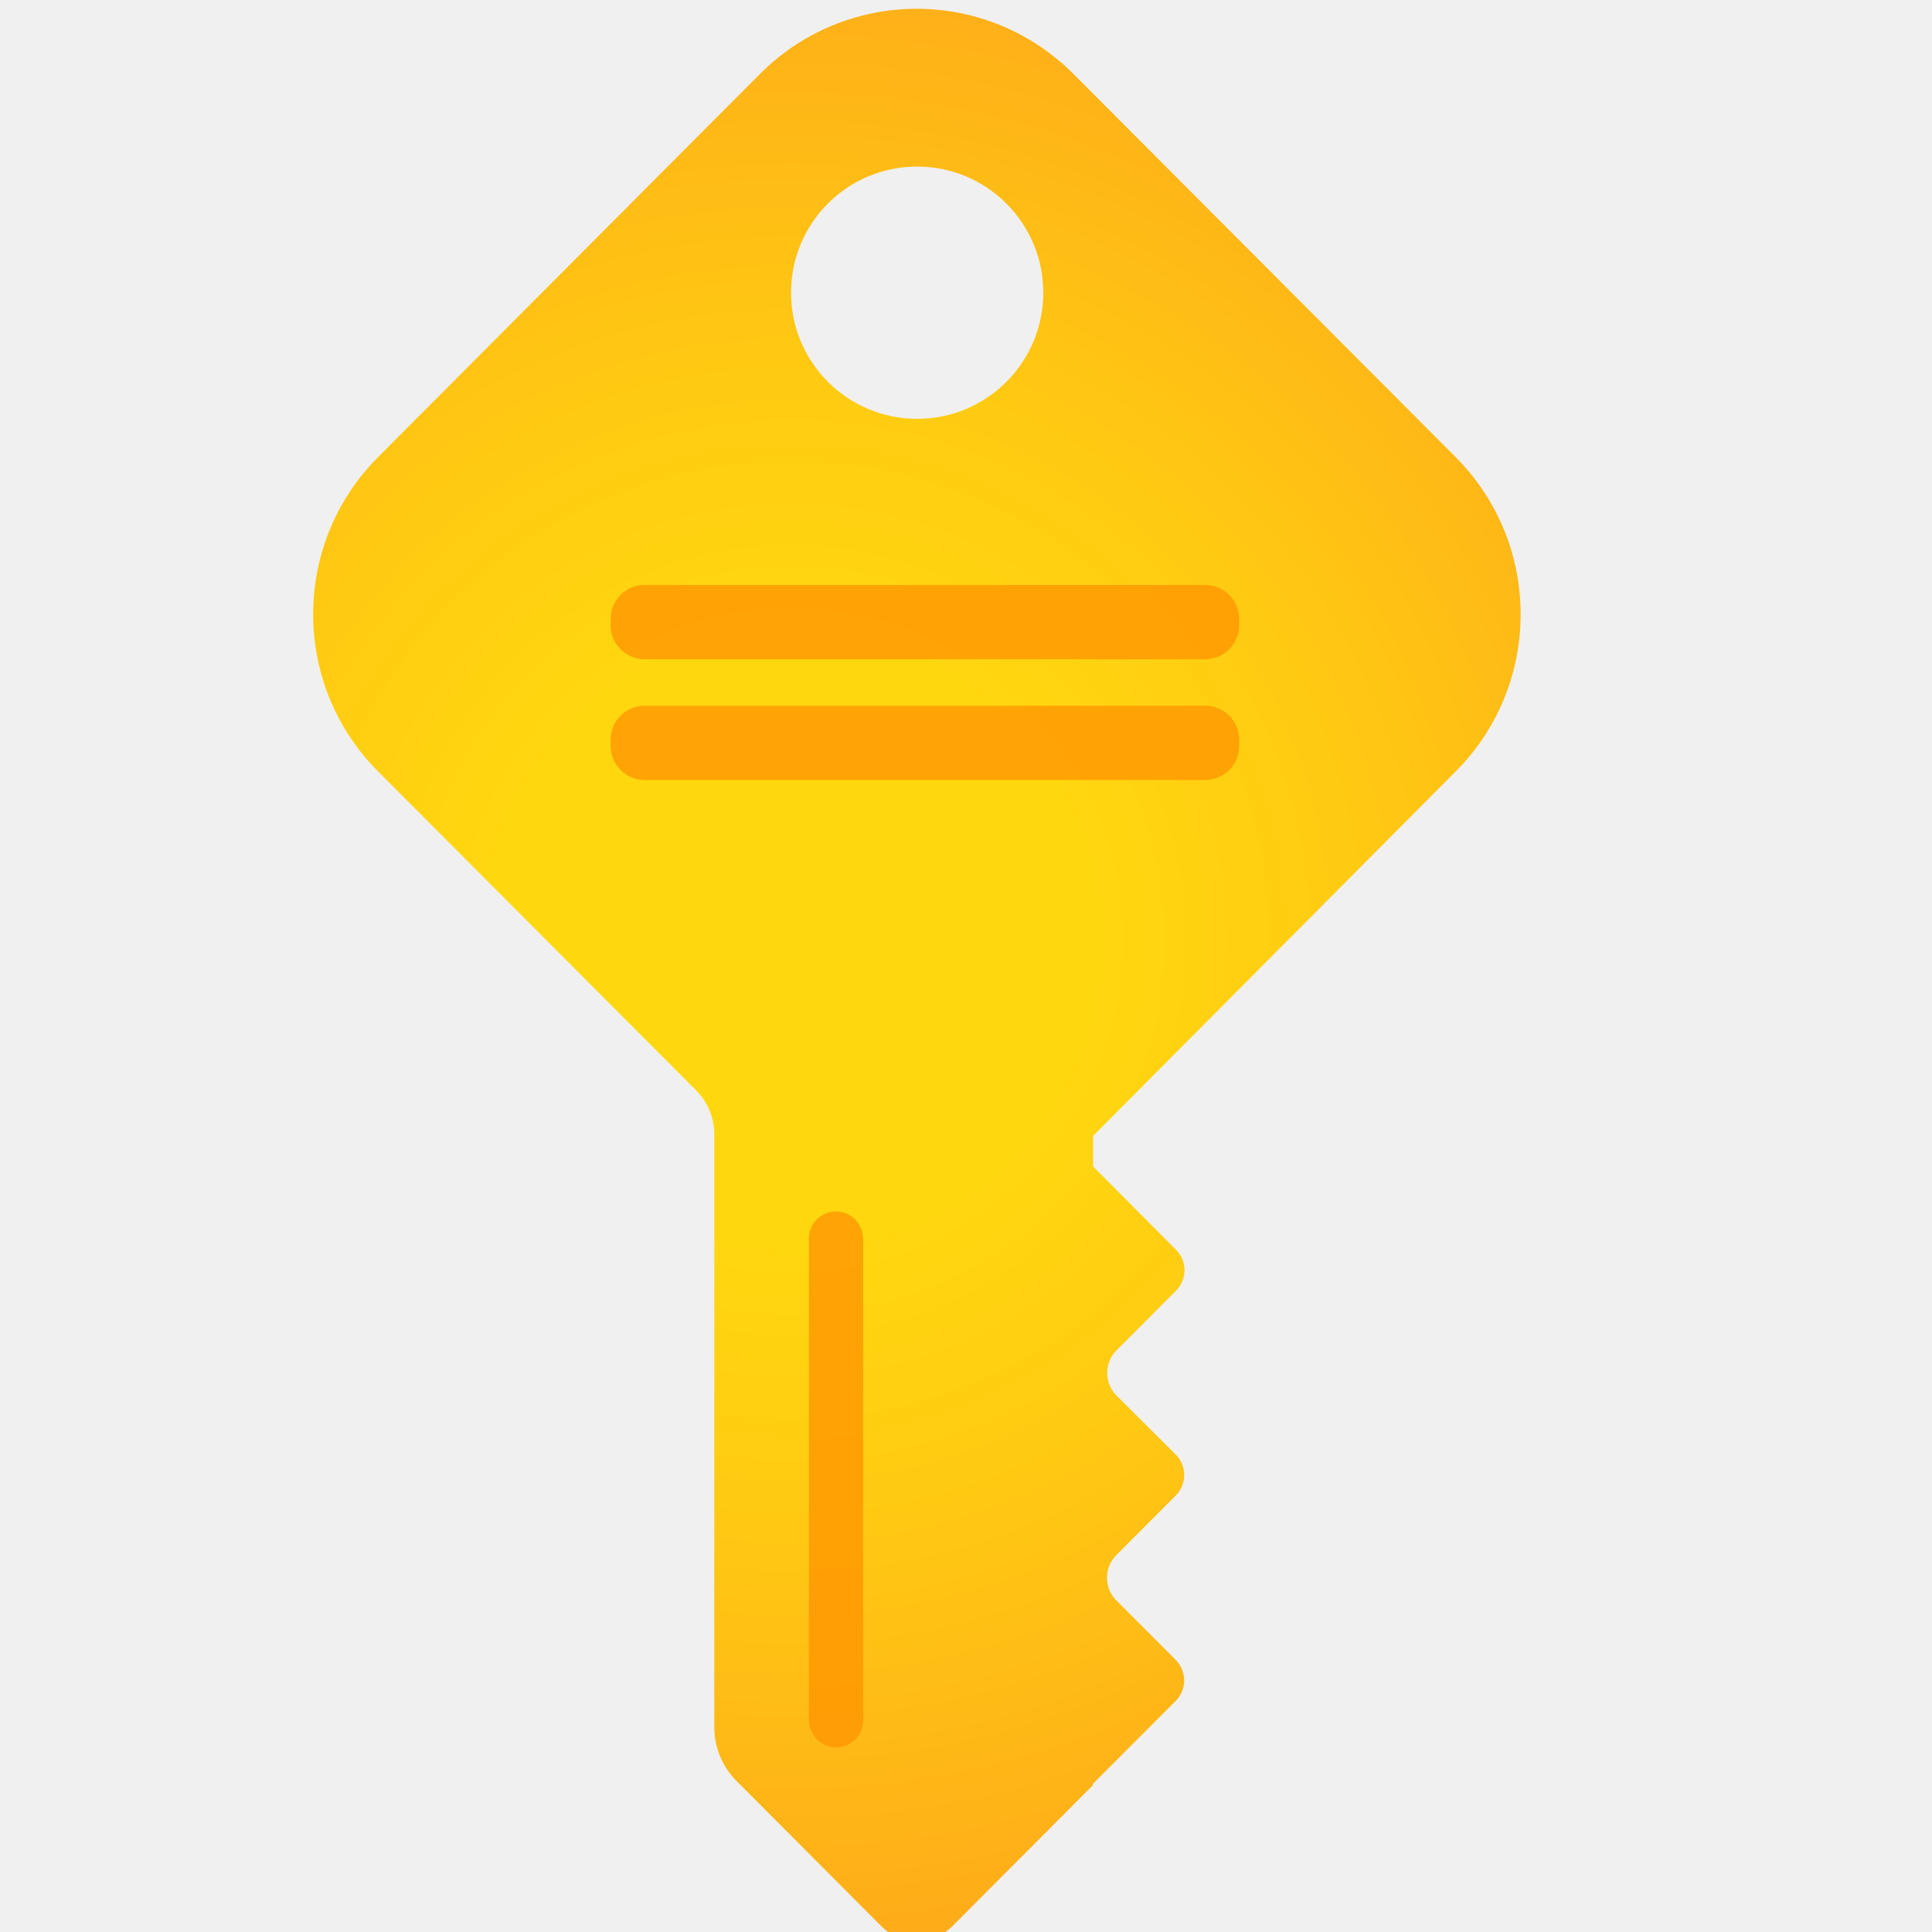
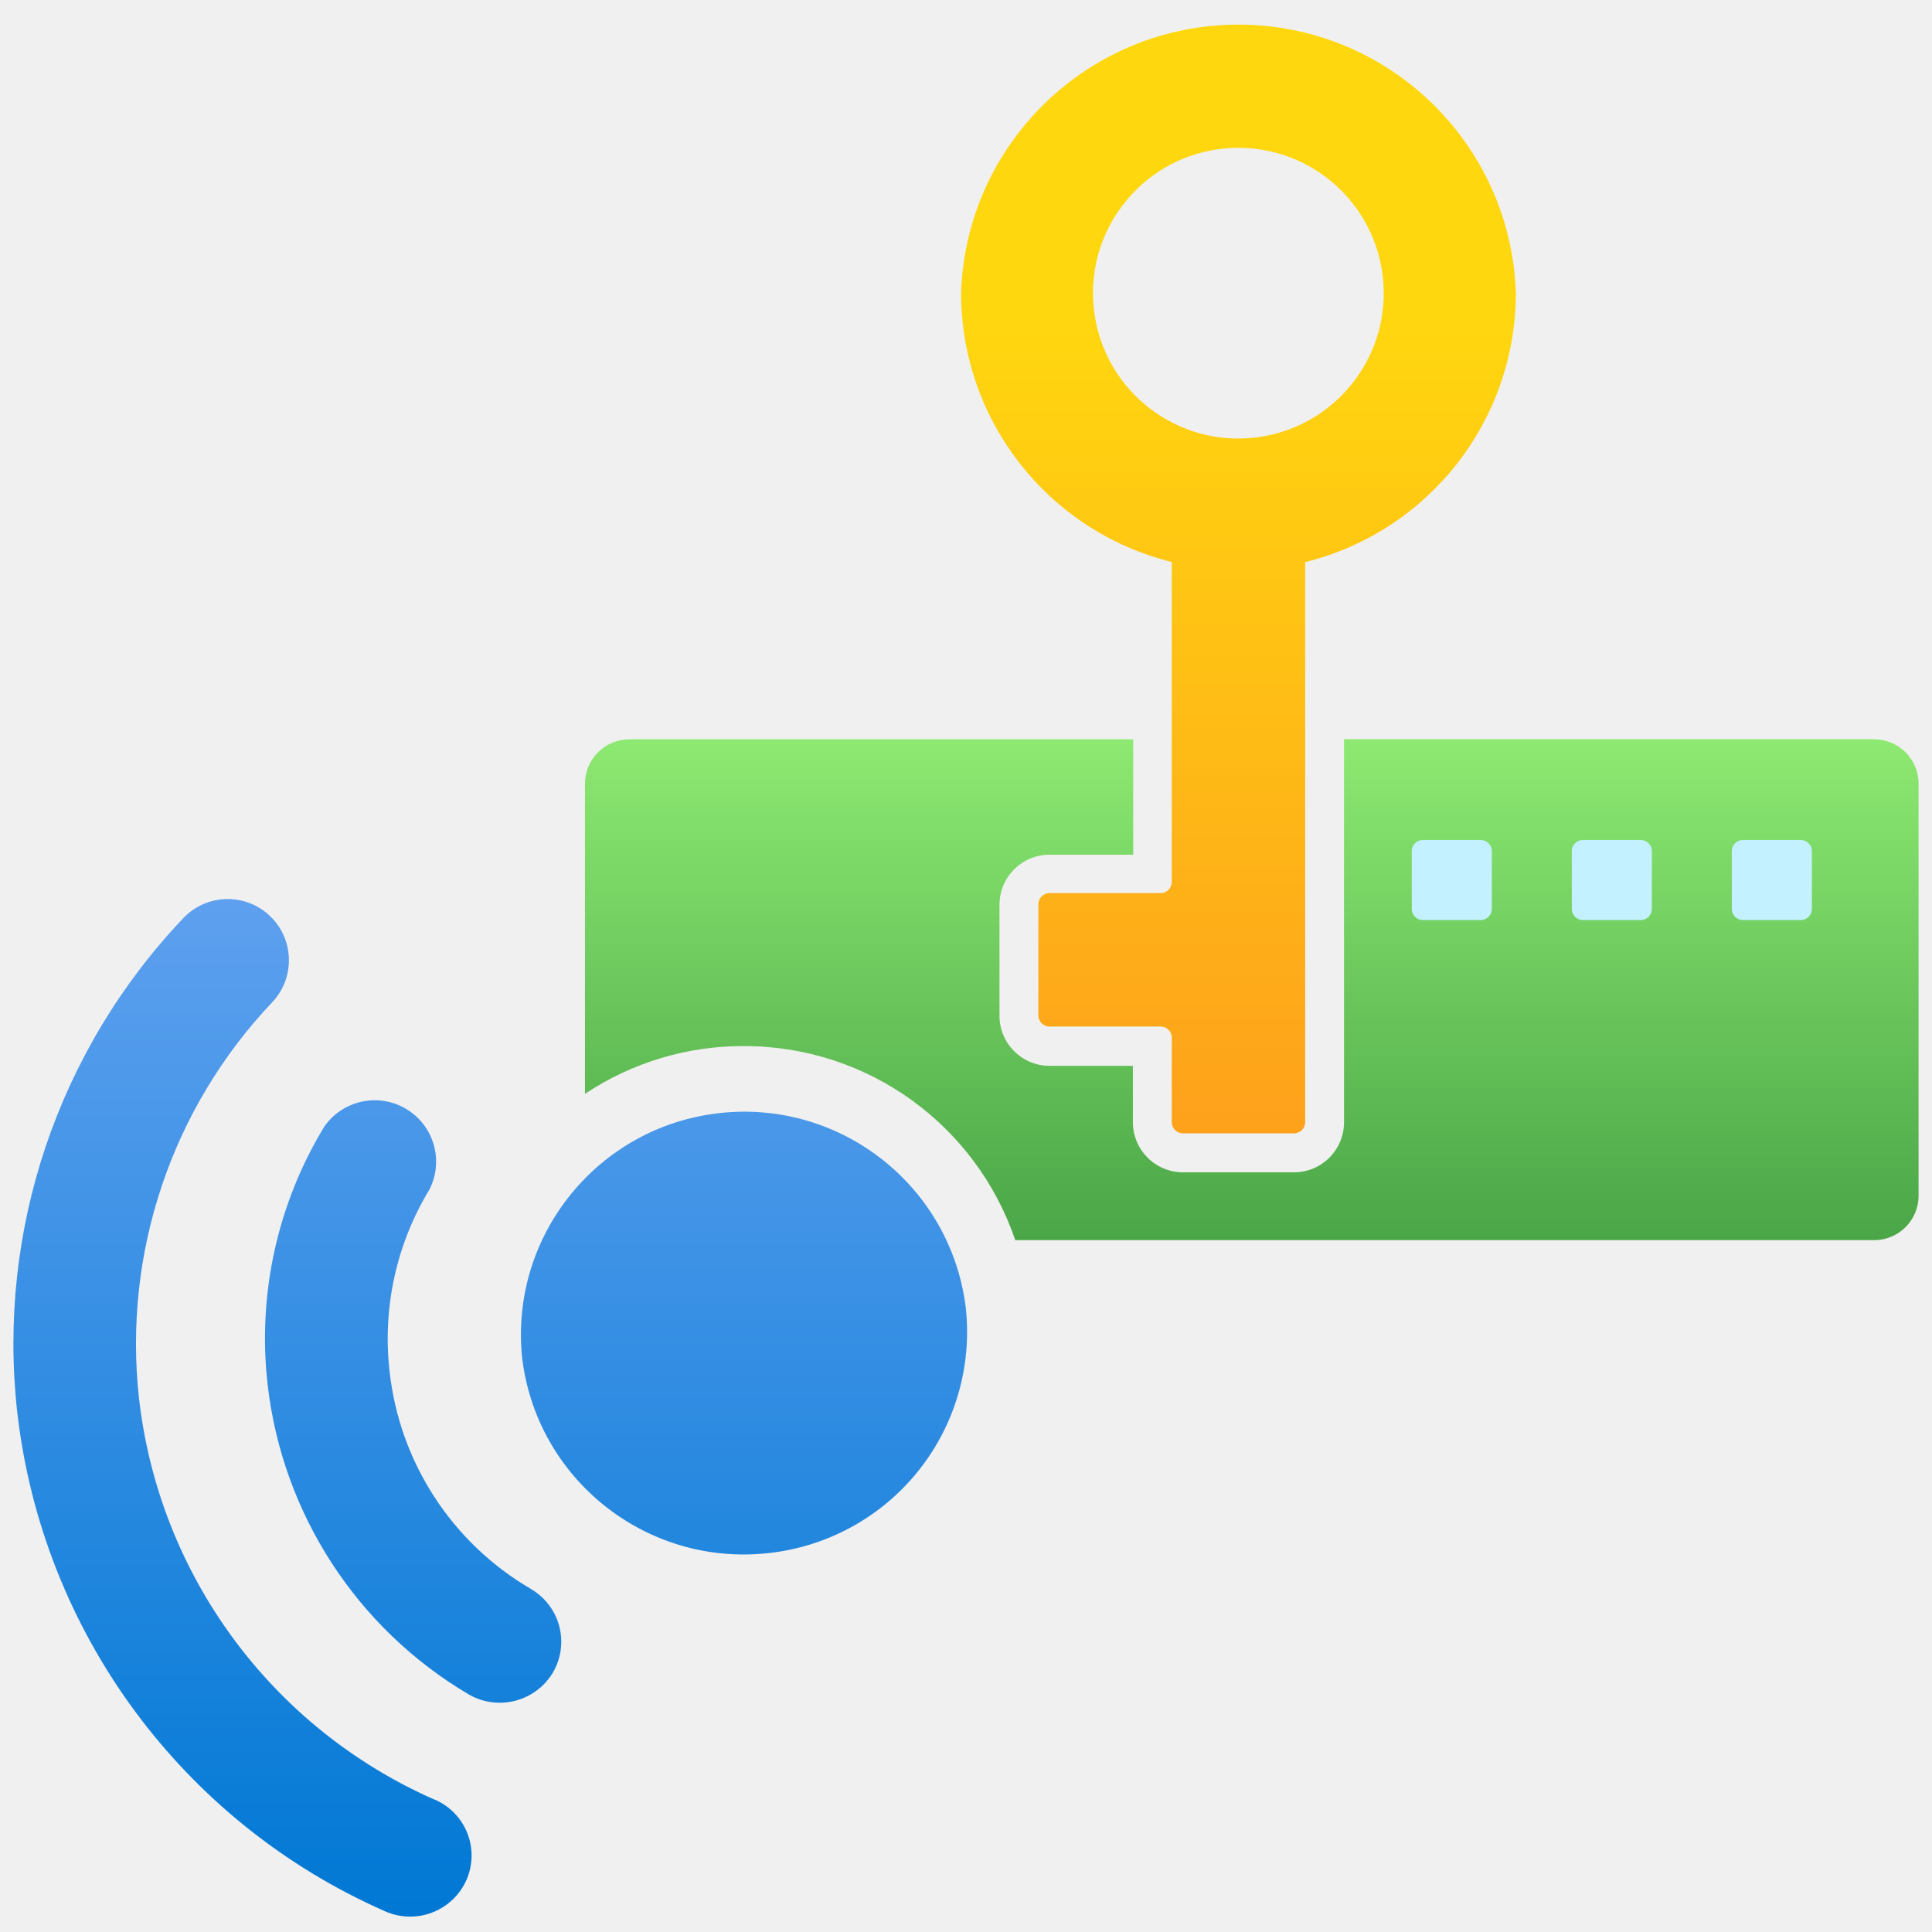
<svg xmlns="http://www.w3.org/2000/svg" viewBox="0 0 18 18" class="msportalfx-svg-placeholder" role="presentation" focusable="false">
  <g>
    <defs>
-       <radialGradient id="69905eea-ded0-4fe2-9755-004f3c27d5fe" cx="-36.631" cy="17.122" r="11.178" gradientTransform="matrix(.942 0 0 .944 41.878 -7.403)" gradientUnits="userSpaceOnUse">
-         <stop offset=".266" stop-color="#ffd70f" />
-         <stop offset=".487" stop-color="#ffcb12" />
-         <stop offset=".884" stop-color="#feac19" />
-         <stop offset="1" stop-color="#fea11b" />
-       </radialGradient>
+       <linearGradient id="3cb4517e-bd49-4b25-938f-4fda24c47603" x1="11.663" y1="6.887" x2="11.663" y2="11.553" gradientUnits="userSpaceOnUse">
+         <stop offset=".002" stop-color="#8de971" />
+         <stop offset="1" stop-color="#4aa647" />
+       </linearGradient>
+       <linearGradient id="7a8452b6-7392-4eb5-9f62-129d9a8430c5" x1="308.539" y1="235.177" x2="308.539" y2="245.591" gradientTransform="matrix(1 0 0 -1 -297 245.734)" gradientUnits="userSpaceOnUse">
+         <stop offset="0" stop-color="#fea11b" />
+         <stop offset=".734" stop-color="#ffd70f" />
+       </linearGradient>
+       <linearGradient id="ea3c5806-248a-4560-bc85-d9fcbf7b9466" x1="-559.432" y1="848.877" x2="-559.432" y2="858.357" gradientTransform="matrix(1 0 0 -1 564 866.734)" gradientUnits="userSpaceOnUse">
+         <stop offset="0" stop-color="#0078d4" />
+         <stop offset="1" stop-color="#5ea0ef" />
+       </linearGradient>
    </defs>
-     <path fill="url(#69905eea-ded0-4fe2-9755-004f3c27d5fe)" d="M13.563 7.187a2.074 2.074 0 0 0 0-2.927L10 .688a2.06 2.06 0 0 0-2.919 0L3.522 4.259a2.075 2.075 0 0 0 0 2.928l2.963 2.971a.581.581 0 0 1 .17.411v5.523a.708.708 0 0 0 .206.5l1.35 1.354a.468.468 0 0 0 .662 0l1.309-1.313v-.013l.772-.773a.271.271 0 0 0 0-.382l-.556-.557a.3.3 0 0 1 0-.417l.556-.557a.271.271 0 0 0 0-.382L10.4 13a.3.3 0 0 1 0-.417l.557-.558a.27.27 0 0 0 0-.381l-.773-.776v-.285zM8.542 1.552A1.175 1.175 0 1 1 7.37 2.727a1.174 1.174 0 0 1 1.172-1.175z" />
-     <path fill="#ff9300" d="M7.616 16.21a.252.252 0 0 0 .426-.192v-4.469a.268.268 0 0 0-.116-.222.253.253 0 0 0-.39.222v4.469a.268.268 0 0 0 .08.192zM6.006 5.45h5.223a.316.316 0 0 1 .316.316v.059a.317.317 0 0 1-.317.317H6.005a.316.316 0 0 1-.316-.316v-.06a.317.317 0 0 1 .317-.317zm0 1.125h5.223a.316.316 0 0 1 .316.316v.06a.316.316 0 0 1-.316.316H6.006a.317.317 0 0 1-.317-.317v-.058a.317.317 0 0 1 .317-.317z" opacity=".75" />
+     <path d="M17.461 6.887h-4.939v3.569a.466.466 0 0 1-.466.466h-1.035a.466.466 0 0 1-.466-.466V9.93h-.777a.466.466 0 0 1-.466-.466V8.429c0-.257.209-.466.466-.466h.78V6.888H5.864a.414.414 0 0 0-.414.414v2.889a2.657 2.657 0 0 1 1.481-.445c1.166 0 2.167.746 2.528 1.808h8.002a.414.414 0 0 0 .414-.414V7.302a.414.414 0 0 0-.414-.414Z" fill="url(#3cb4517e-bd49-4b25-938f-4fda24c47603)" />
+     <path d="M16.239 7.826h.538c.057 0 .104.046.104.104v.538a.104.104 0 0 1-.104.104h-.538a.104.104 0 0 1-.104-.104v-.54c0-.057.047-.102.104-.102Zm-1.491 0h.538c.057 0 .104.046.104.104v.538a.104.104 0 0 1-.104.104h-.538a.104.104 0 0 1-.104-.104v-.54c0-.057.047-.102.104-.102Zm-1.491 0h.538c.057 0 .104.046.104.104v.538a.104.104 0 0 1-.104.104h-.538a.104.104 0 0 1-.104-.104v-.54c0-.057.047-.102.104-.102Z" fill="#c3f1ff" />
+     <path d="M14.123 2.732a2.586 2.586 0 0 0-5.169-.009 2.584 2.584 0 0 0 1.963 2.513v2.981a.104.104 0 0 1-.104.104H9.778a.104.104 0 0 0-.104.104V9.46c0 .057.046.104.104.104h1.035c.057 0 .104.046.104.104v.787c0 .057.046.104.104.104h1.035a.104.104 0 0 0 .104-.104V5.237a2.584 2.584 0 0 0 1.963-2.504Zm-2.408 1.342a1.354 1.354 0 1 1-.355-2.685 1.354 1.354 0 0 1 .355 2.685Z" fill="url(#7a8452b6-7392-4eb5-9f62-129d9a8430c5)" />
+     <path d="M8.998 12.184a2.08 2.08 0 0 0-4.135.452 2.08 2.08 0 0 0 2.295 1.834 2.073 2.073 0 0 0 1.84-2.286Zm-4.949 4.583a4.66 4.66 0 0 1-2.754-3.74 4.622 4.622 0 0 1 1.242-3.69.57.57 0 0 0-.831-.781A5.753 5.753 0 0 0 .16 13.151a5.8 5.8 0 0 0 3.43 4.657.574.574 0 0 0 .755-.291.567.567 0 0 0-.293-.75h-.001Zm.901-1.961a2.686 2.686 0 0 1-1.321-2.035A2.678 2.678 0 0 1 4 11.084a.572.572 0 0 0-.979-.587 3.795 3.795 0 0 0-.528 2.399 3.863 3.863 0 0 0 1.875 2.891.577.577 0 0 0 .782-.202.568.568 0 0 0-.201-.779Z" fill="url(#ea3c5806-248a-4560-bc85-d9fcbf7b9466)" />
  </g>
  <style>.msportalfx-svg-c01{fill:#fff}.msportalfx-svg-c02{fill:#e5e5e5}.msportalfx-svg-c03{fill:#a0a1a2}.msportalfx-svg-c04{fill:#7a7a7a}.msportalfx-svg-c05{fill:#3e3e3e}.msportalfx-svg-c06{fill:#1e1e1e}.msportalfx-svg-c07{fill:#0f0f0f}.msportalfx-svg-c08{fill:#ba141a}.msportalfx-svg-c09{fill:#dd5900}.msportalfx-svg-c10{fill:#ff8c00}.msportalfx-svg-c11{fill:#fcd116}.msportalfx-svg-c12{fill:#fee087}.msportalfx-svg-c13{fill:#b8d432}.msportalfx-svg-c14,.msportalfx-svg-c32{fill:#57a300}.msportalfx-svg-c15{fill:#59b4d9}.msportalfx-svg-c16{fill:#3999c6}.msportalfx-svg-c17{fill:#804998}.msportalfx-svg-c18{fill:#ec008c}.msportalfx-svg-c19{fill:#0072c6}.msportalfx-svg-c20{fill:#68217a}.msportalfx-svg-c21{fill:#00188f}.msportalfx-svg-c22{fill:#e81123}.fxs-mode-light .msportalfx-svg-c22{fill:#a4262c}.msportalfx-svg-c23{fill:#cae3f3}.msportalfx-svg-c24{fill:#59aed3}.msportalfx-svg-c25{fill:#4c3b12}.msportalfx-svg-c26{fill:#be9555}.msportalfx-svg-c27{fill:#4f4d52}.msportalfx-svg-c28{fill:#ef6f59}.msportalfx-svg-c29{fill:#f7cb64}.msportalfx-svg-c30{fill:#fdd8db}.msportalfx-svg-c31{fill:#f6ffec}.msportalfx-svg-c33{fill:#8a2da5}.msportalfx-svg-c34{fill:#e00b1c}.msportalfx-svg-c35{fill:#015cda}.msportalfx-svg-c36{fill:#5db300}.msportalfx-svg-c97{fill:#ffb900}.msportalfx-svg-c98{fill:#00a4ef}.msportalfx-svg-c99{fill:#f25022}.msportalfx-inverted-theme .msportalfx-svg-c05,.fxs-theme-dark .msportalfx-svg-c05{fill:#777}.msportalfx-inverted-theme .msportalfx-svg-c07,.fxs-theme-dark .msportalfx-svg-c07{fill:#f2f2f2}.msportalfx-svg-palette-white{fill:#fff}.msportalfx-svg-palette-blue{fill:#015cda}.msportalfx-svg-palette-black{fill:#1e1e1e}.msportalfx-svg-palette-green{fill:#57a300}.msportalfx-svg-palette-gray{fill:#a0a1a2}.msportalfx-svg-palette-inherit{fill:inherit}.msportalfx-svg-badge{position:absolute;left:0;bottom:0;min-height:10px;min-width:10px}.fxc-menu-icon&gt;.msportalfx-svg-badge{left:-2px;bottom:-2px;min-height:8px;min-width:8px}.msportalfx-svg-disabled{filter:grayscale(100%)}.msportalfx-svg-loading-square{animation:ProgressFlagAnimation 1.45s infinite ease-in-out;transform-origin:50%}.msportalfx-svg-loading-square:nth-child(1){animation-delay:0s}.msportalfx-svg-loading-square:nth-child(2){animation-delay:.2s}.msportalfx-svg-loading-square:nth-child(3){animation-delay:.4s}@keyframes ProgressFlagAnimation{0%{transform:scale(1);opacity:.3}36.1%{transform:scale(1.06);opacity:1}50%{transform:scale(1.06);opacity:1}86.1%{transform:scale(1);opacity:.3}}.msportalfx-svg-flip-horizontal&gt;svg,svg.msportalfx-svg-flip-horizontal{transform:scaleX(-1)}.msportalfx-svg-fabric-rotate360{animation:ImageRotation 1.3s cubic-bezier(.53,.21,.29,.67) infinite}@keyframes ImageRotation{0%{transform:rotate(-45deg)}100%{transform:rotate(315deg)}}.fxs-svg-number .msportalfx-font-bold{font-size:10px;fill:#0065ad}.fxs-svg-number .fxs-svg-circle{stroke-width:0%;fill:#0078d4}.fxs-svg-number .fxs-svg-text{fill:#fff;font-size:10px}.fxs-svg-number.msportalfx-svg-disabled{filter:grayscale(0%)}.fxs-svg-number.msportalfx-svg-disabled .fxs-svg-circle{fill:#fff;stroke-width:1px;stroke:#949494}.fxs-svg-number.msportalfx-svg-disabled .fxs-svg-text{fill:#949494}.fxs-theme-dark .fxs-svg-number .fxs-svg-text{fill:#0f0f0f}.fxs-theme-dark .fxs-svg-number .fxs-svg-circle{stroke-width:0%;fill:#0078d4}.fxs-theme-dark .fxs-svg-number.msportalfx-svg-disabled .fxs-svg-circle{fill:#0f0f0f;stroke-width:1px;stroke:#949494}.fxs-theme-dark .fxs-svg-number.msportalfx-svg-disabled .fxs-svg-text{fill:#949494}</style>
</svg>
